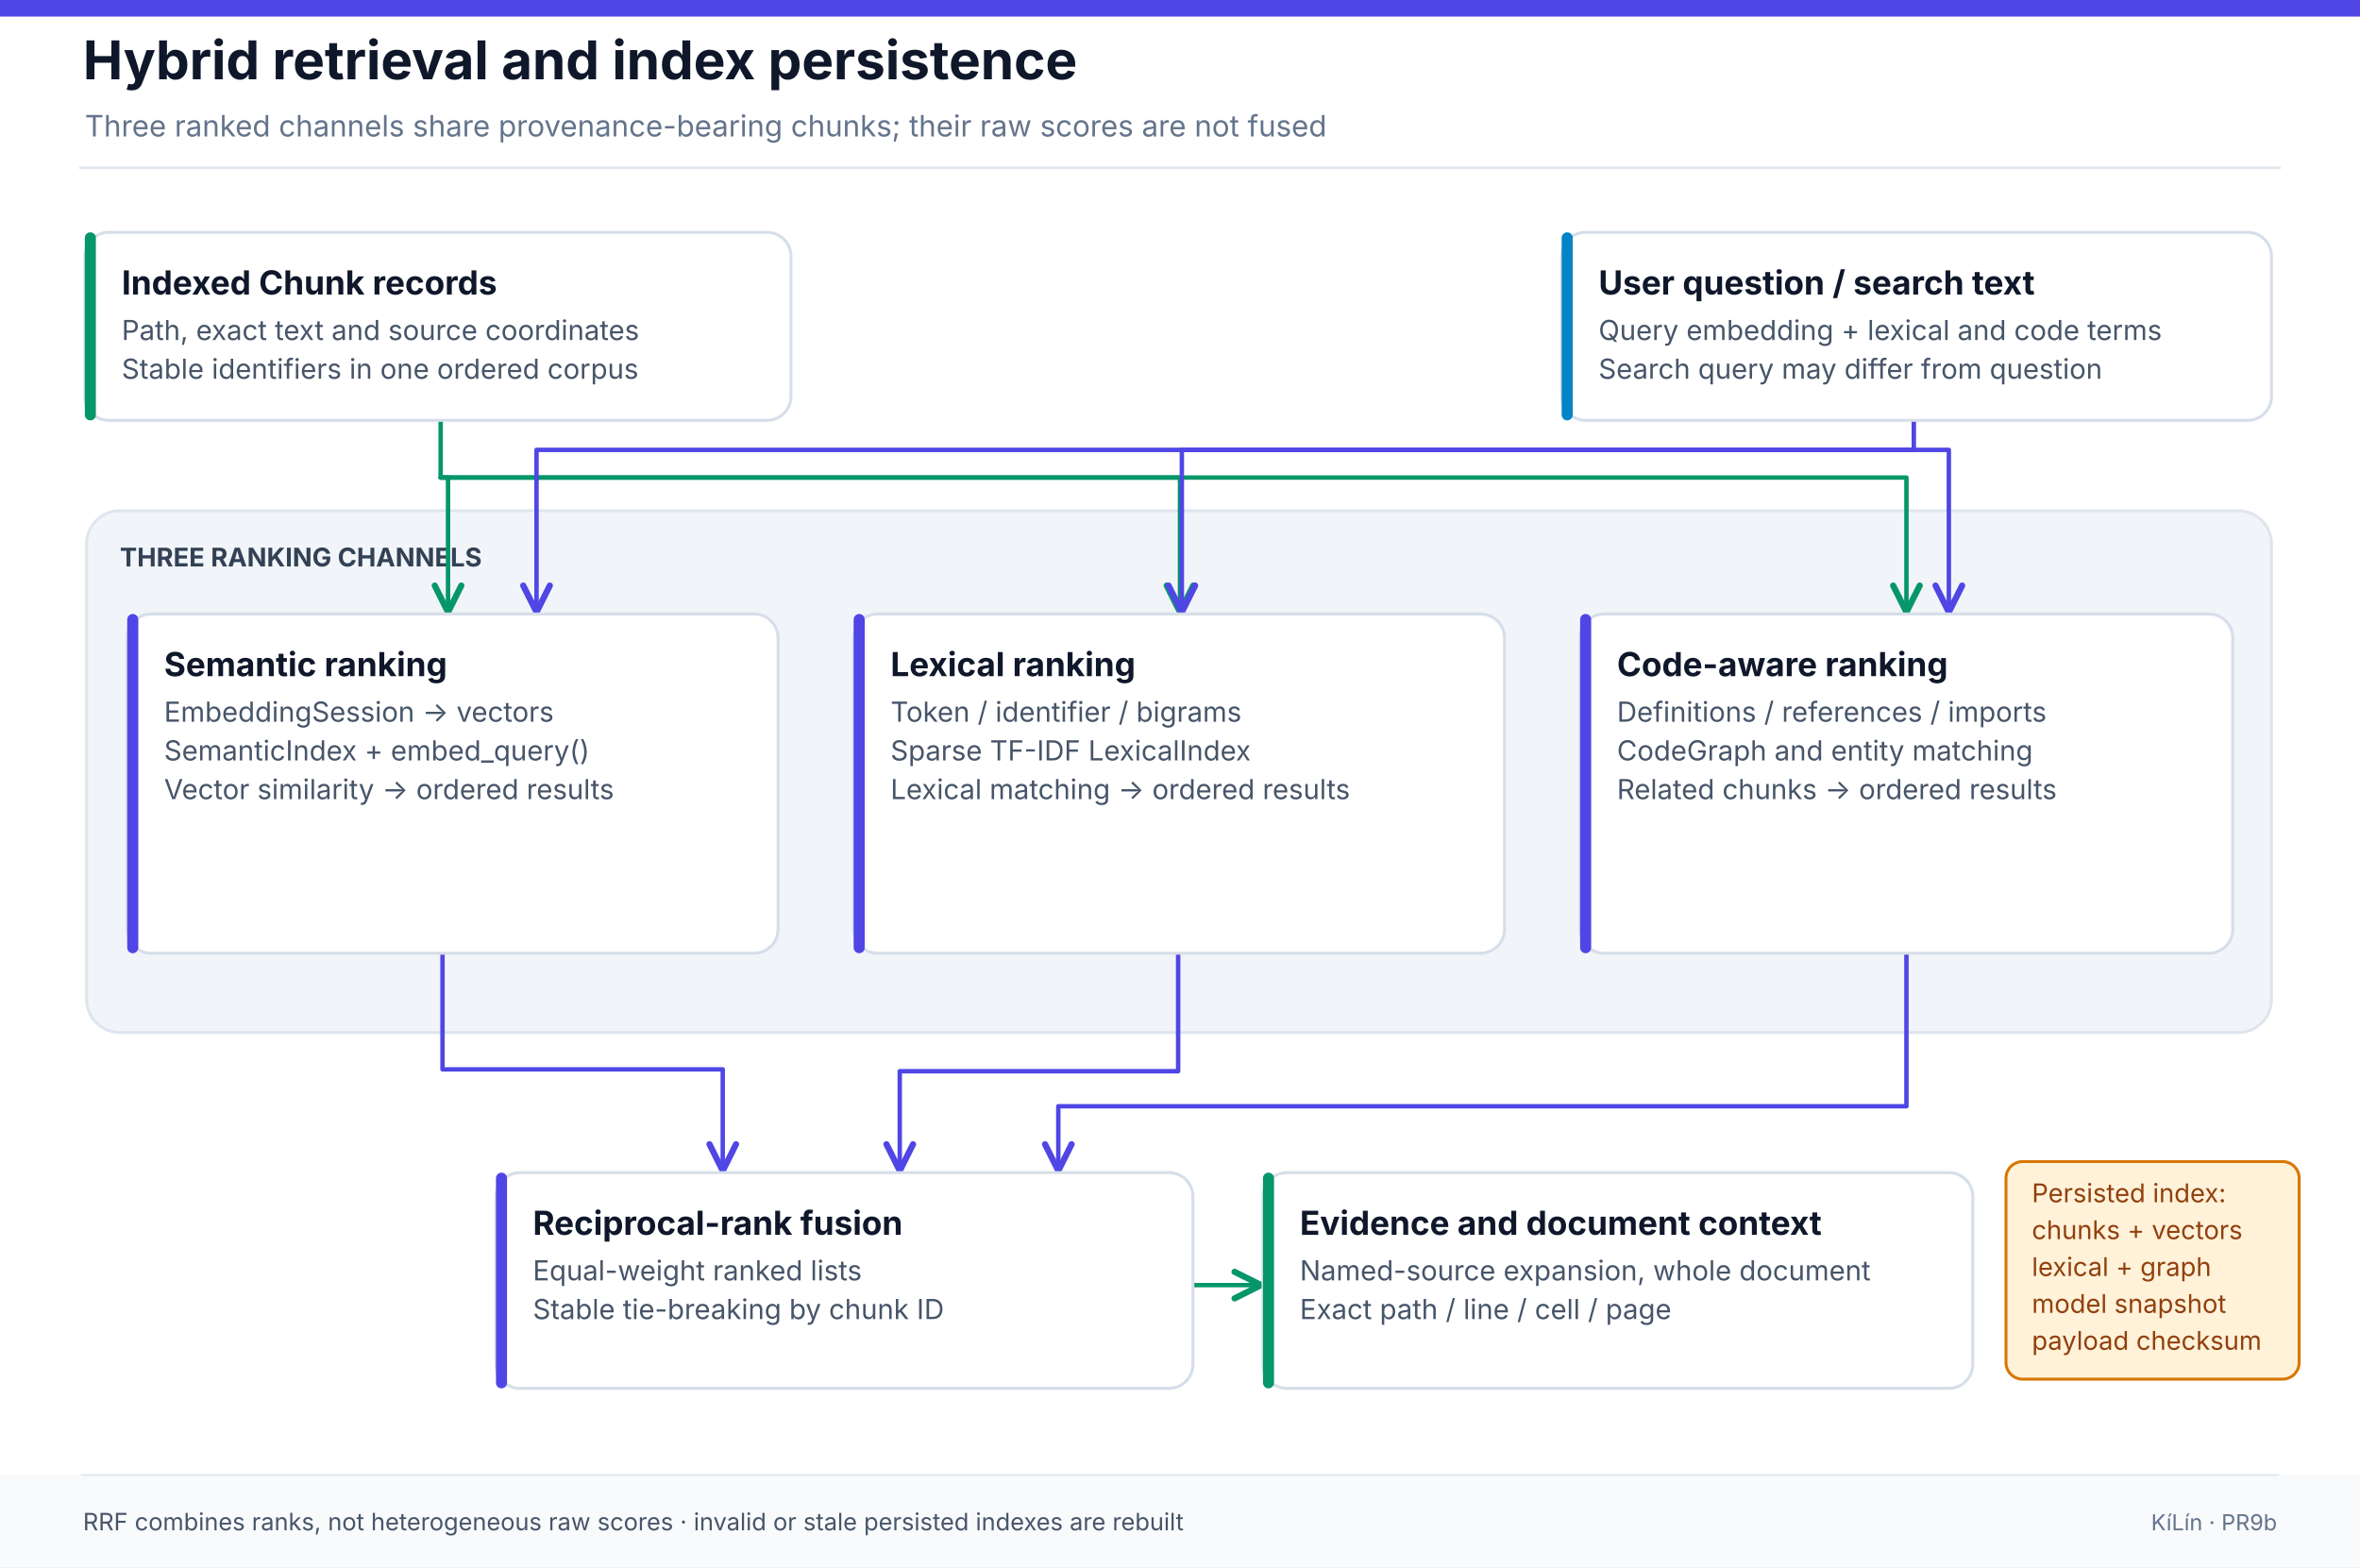
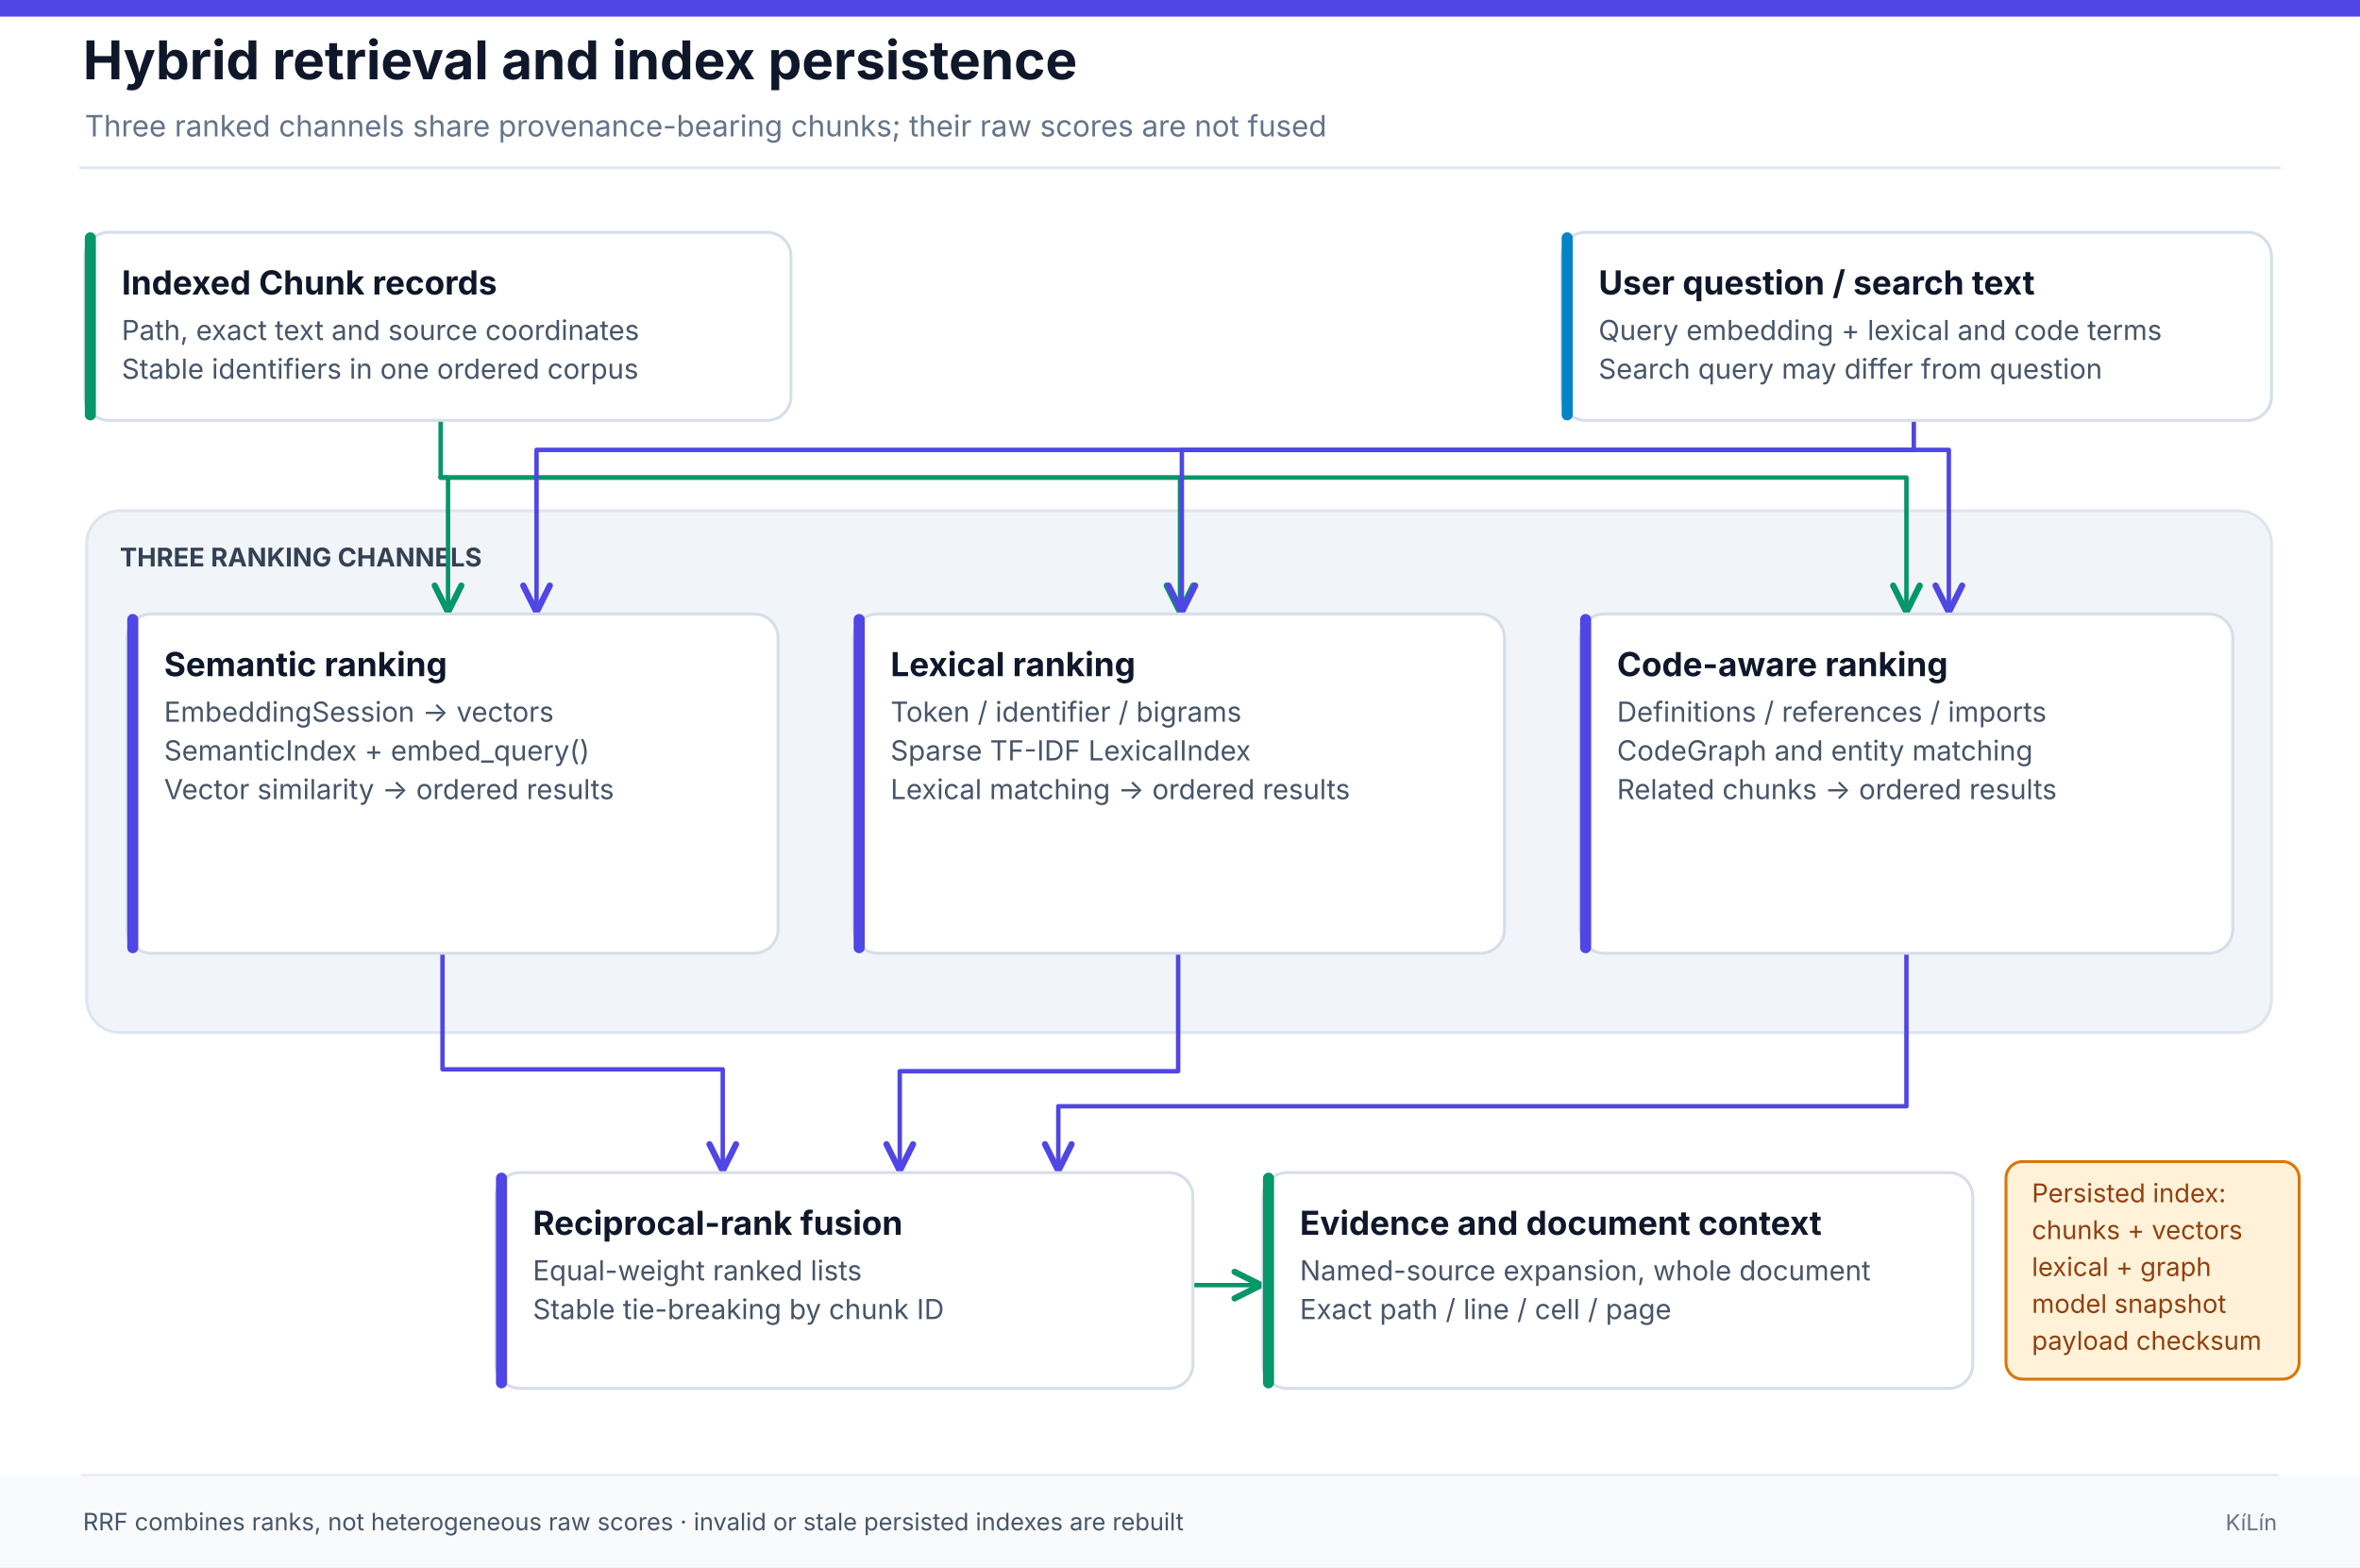
<svg xmlns="http://www.w3.org/2000/svg" width="1280" height="850" viewBox="0 0 1280 850" role="img" aria-labelledby="figure-title figure-description">
  <defs>
    <marker id="arrow-gray" markerWidth="9" markerHeight="9" refX="7" refY="4" orient="auto">
      <path d="M1,1 L7,4 L1,7" fill="none" stroke="#64748B" stroke-width="1.4" stroke-linecap="round" />
    </marker>
    <marker id="arrow-indigo" markerWidth="9" markerHeight="9" refX="7" refY="4" orient="auto">
      <path d="M1,1 L7,4 L1,7" fill="none" stroke="#4F46E5" stroke-width="1.4" stroke-linecap="round" />
    </marker>
    <marker id="arrow-green" markerWidth="9" markerHeight="9" refX="7" refY="4" orient="auto">
      <path d="M1,1 L7,4 L1,7" fill="none" stroke="#059669" stroke-width="1.4" stroke-linecap="round" />
    </marker>
    <marker id="arrow-amber" markerWidth="9" markerHeight="9" refX="7" refY="4" orient="auto">
      <path d="M1,1 L7,4 L1,7" fill="none" stroke="#D97706" stroke-width="1.4" stroke-linecap="round" />
    </marker>
    <marker id="arrow-rose" markerWidth="9" markerHeight="9" refX="7" refY="4" orient="auto">
      <path d="M1,1 L7,4 L1,7" fill="none" stroke="#E11D48" stroke-width="1.4" stroke-linecap="round" />
    </marker>
  </defs>
  <style>
  text { font-family: Inter, 'Avenir Next', 'Segoe UI', Arial, sans-serif; }
</style>
  <rect x="0" y="0" width="1280" height="850" fill="#FFFFFF" />
  <rect x="0" y="0" width="1280" height="9" fill="#4F46E5" />
  <text x="45" y="43" font-family="Inter, Arial, sans-serif" font-size="29" font-weight="750" fill="#0F172A">Hybrid retrieval and index persistence</text>
  <text x="46" y="74" font-family="Inter, Arial, sans-serif" font-size="16" fill="#64748B">Three ranked channels share provenance-bearing chunks; their raw scores are not fused</text>
  <line x1="43" y1="91" x2="1237" y2="91" stroke="#E2E8F0" stroke-width="1.5" />
  <rect id="ranking-channels" x="47" y="277" width="1185" height="283" rx="18" fill="#F1F5F9" stroke="#DFE5EE" stroke-width="1.6" />
  <text x="65" y="302" fill="#334155" font-size="14" font-weight="700" text-anchor="start" dominant-baseline="middle">
    <tspan x="65" dy="0">THREE RANKING CHANNELS</tspan>
  </text>
  <polyline points="239,228 239,259 243,259 243,332" fill="none" stroke="#059669" stroke-width="2.4" stroke-linecap="round" stroke-linejoin="round" marker-end="url(#arrow-green)" />
  <polyline points="239,259 640,259 640,332" fill="none" stroke="#059669" stroke-width="2.4" stroke-linecap="round" stroke-linejoin="round" marker-end="url(#arrow-green)" />
  <polyline points="239,259 1034,259 1034,332" fill="none" stroke="#059669" stroke-width="2.4" stroke-linecap="round" stroke-linejoin="round" marker-end="url(#arrow-green)" />
  <polyline points="1038,228 1038,244 1057,244 1057,332" fill="none" stroke="#4F46E5" stroke-width="2.4" stroke-linecap="round" stroke-linejoin="round" marker-end="url(#arrow-indigo)" />
  <polyline points="1038,244 641,244 641,332" fill="none" stroke="#4F46E5" stroke-width="2.4" stroke-linecap="round" stroke-linejoin="round" marker-end="url(#arrow-indigo)" />
  <polyline points="1038,244 291,244 291,332" fill="none" stroke="#4F46E5" stroke-width="2.4" stroke-linecap="round" stroke-linejoin="round" marker-end="url(#arrow-indigo)" />
  <polyline points="240,517 240,580 392,580 392,635" fill="none" stroke="#4F46E5" stroke-width="2.4" stroke-linecap="round" stroke-linejoin="round" marker-end="url(#arrow-indigo)" />
  <polyline points="639,517 639,581 488,581 488,635" fill="none" stroke="#4F46E5" stroke-width="2.4" stroke-linecap="round" stroke-linejoin="round" marker-end="url(#arrow-indigo)" />
  <polyline points="1034,517 1034,600 574,600 574,635" fill="none" stroke="#4F46E5" stroke-width="2.4" stroke-linecap="round" stroke-linejoin="round" marker-end="url(#arrow-indigo)" />
  <polyline points="647,697 684,697" fill="none" stroke="#059669" stroke-width="2.4" stroke-linecap="round" stroke-linejoin="round" marker-end="url(#arrow-green)" />
  <rect id="indexed-chunks" x="46" y="126" width="383" height="102" rx="13" fill="#FFFFFF" stroke="#D6DEE9" stroke-width="1.6" />
  <rect x="46" y="126" width="6" height="102" rx="3" fill="#059669" />
  <text x="66" y="153" fill="#0F172A" font-size="18" font-weight="700" text-anchor="start" dominant-baseline="middle">
    <tspan x="66" dy="0">Indexed Chunk records</tspan>
  </text>
  <text x="66" y="179" fill="#475569" font-size="15" font-weight="400" text-anchor="start" dominant-baseline="middle">
    <tspan x="66" dy="0">Path, exact text and source coordinates</tspan>
    <tspan x="66" dy="21">Stable identifiers in one ordered corpus</tspan>
  </text>
  <rect id="retrieval-query" x="847" y="126" width="385" height="102" rx="13" fill="#FFFFFF" stroke="#D6DEE9" stroke-width="1.6" />
  <rect x="847" y="126" width="6" height="102" rx="3" fill="#0284C7" />
  <text x="867" y="153" fill="#0F172A" font-size="18" font-weight="700" text-anchor="start" dominant-baseline="middle">
    <tspan x="867" dy="0">User question / search text</tspan>
  </text>
  <text x="867" y="179" fill="#475569" font-size="15" font-weight="400" text-anchor="start" dominant-baseline="middle">
    <tspan x="867" dy="0">Query embedding + lexical and code terms</tspan>
    <tspan x="867" dy="21">Search query may differ from question</tspan>
  </text>
  <rect id="semantic" x="69" y="333" width="353" height="184" rx="13" fill="#FFFFFF" stroke="#D6DEE9" stroke-width="1.6" />
  <rect x="69" y="333" width="6" height="184" rx="3" fill="#4F46E5" />
  <text x="89" y="360" fill="#0F172A" font-size="18" font-weight="700" text-anchor="start" dominant-baseline="middle">
    <tspan x="89" dy="0">Semantic ranking</tspan>
  </text>
  <text x="89" y="386" fill="#475569" font-size="15" font-weight="400" text-anchor="start" dominant-baseline="middle">
    <tspan x="89" dy="0">EmbeddingSession → vectors</tspan>
    <tspan x="89" dy="21">SemanticIndex + embed_query()</tspan>
    <tspan x="89" dy="21">Vector similarity → ordered results</tspan>
  </text>
  <rect id="lexical" x="463" y="333" width="353" height="184" rx="13" fill="#FFFFFF" stroke="#D6DEE9" stroke-width="1.6" />
  <rect x="463" y="333" width="6" height="184" rx="3" fill="#4F46E5" />
  <text x="483" y="360" fill="#0F172A" font-size="18" font-weight="700" text-anchor="start" dominant-baseline="middle">
    <tspan x="483" dy="0">Lexical ranking</tspan>
  </text>
  <text x="483" y="386" fill="#475569" font-size="15" font-weight="400" text-anchor="start" dominant-baseline="middle">
    <tspan x="483" dy="0">Token / identifier / bigrams</tspan>
    <tspan x="483" dy="21">Sparse TF-IDF LexicalIndex</tspan>
    <tspan x="483" dy="21">Lexical matching → ordered results</tspan>
  </text>
  <rect id="code-channel" x="857" y="333" width="354" height="184" rx="13" fill="#FFFFFF" stroke="#D6DEE9" stroke-width="1.6" />
  <rect x="857" y="333" width="6" height="184" rx="3" fill="#4F46E5" />
  <text x="877" y="360" fill="#0F172A" font-size="18" font-weight="700" text-anchor="start" dominant-baseline="middle">
    <tspan x="877" dy="0">Code-aware ranking</tspan>
  </text>
  <text x="877" y="386" fill="#475569" font-size="15" font-weight="400" text-anchor="start" dominant-baseline="middle">
    <tspan x="877" dy="0">Definitions / references / imports</tspan>
    <tspan x="877" dy="21">CodeGraph and entity matching</tspan>
    <tspan x="877" dy="21">Related chunks → ordered results</tspan>
  </text>
  <rect id="rrf" x="269" y="636" width="378" height="117" rx="13" fill="#FFFFFF" stroke="#D6DEE9" stroke-width="1.6" />
  <rect x="269" y="636" width="6" height="117" rx="3" fill="#4F46E5" />
  <text x="289" y="663" fill="#0F172A" font-size="18" font-weight="700" text-anchor="start" dominant-baseline="middle">
    <tspan x="289" dy="0">Reciprocal-rank fusion</tspan>
  </text>
  <text x="289" y="689" fill="#475569" font-size="15" font-weight="400" text-anchor="start" dominant-baseline="middle">
    <tspan x="289" dy="0">Equal-weight ranked lists</tspan>
    <tspan x="289" dy="21">Stable tie-breaking by chunk ID</tspan>
  </text>
  <rect id="retrieval-evidence" x="685" y="636" width="385" height="117" rx="13" fill="#FFFFFF" stroke="#D6DEE9" stroke-width="1.6" />
  <rect x="685" y="636" width="6" height="117" rx="3" fill="#059669" />
  <text x="705" y="663" fill="#0F172A" font-size="18" font-weight="700" text-anchor="start" dominant-baseline="middle">
    <tspan x="705" dy="0">Evidence and document context</tspan>
  </text>
  <text x="705" y="689" fill="#475569" font-size="15" font-weight="400" text-anchor="start" dominant-baseline="middle">
    <tspan x="705" dy="0">Named-source expansion, whole document</tspan>
    <tspan x="705" dy="21">Exact path / line / cell / page</tspan>
  </text>
  <rect x="1088" y="630" width="159" height="118" rx="9" fill="#FFF2D9" stroke="#D97706" stroke-width="1.6" />
  <text x="1102" y="647" fill="#92400E" font-size="14" font-weight="400" text-anchor="start" dominant-baseline="middle">
    <tspan x="1102" dy="0">Persisted index:</tspan>
    <tspan x="1102" dy="20">chunks + vectors</tspan>
    <tspan x="1102" dy="20">lexical + graph</tspan>
    <tspan x="1102" dy="20">model snapshot</tspan>
    <tspan x="1102" dy="20">payload checksum</tspan>
  </text>
  <rect x="0" y="800" width="1280" height="50" fill="#F8FAFC" />
  <line x1="44" y1="800" x2="1236" y2="800" stroke="#E2E8F0" />
  <text x="45" y="830" font-size="13" fill="#475569" font-family="Inter,Arial,sans-serif">RRF combines ranks, not heterogeneous raw scores · invalid or stale persisted indexes are rebuilt</text>
-   <text x="1235" y="830" text-anchor="end" font-size="12" fill="#64748B" font-family="Inter,Arial,sans-serif">KíLín · PR9b</text>
+   <text x="1235" y="830" text-anchor="end" font-size="12" fill="#64748B" font-family="Inter,Arial,sans-serif">KíLín</text>
</svg>
